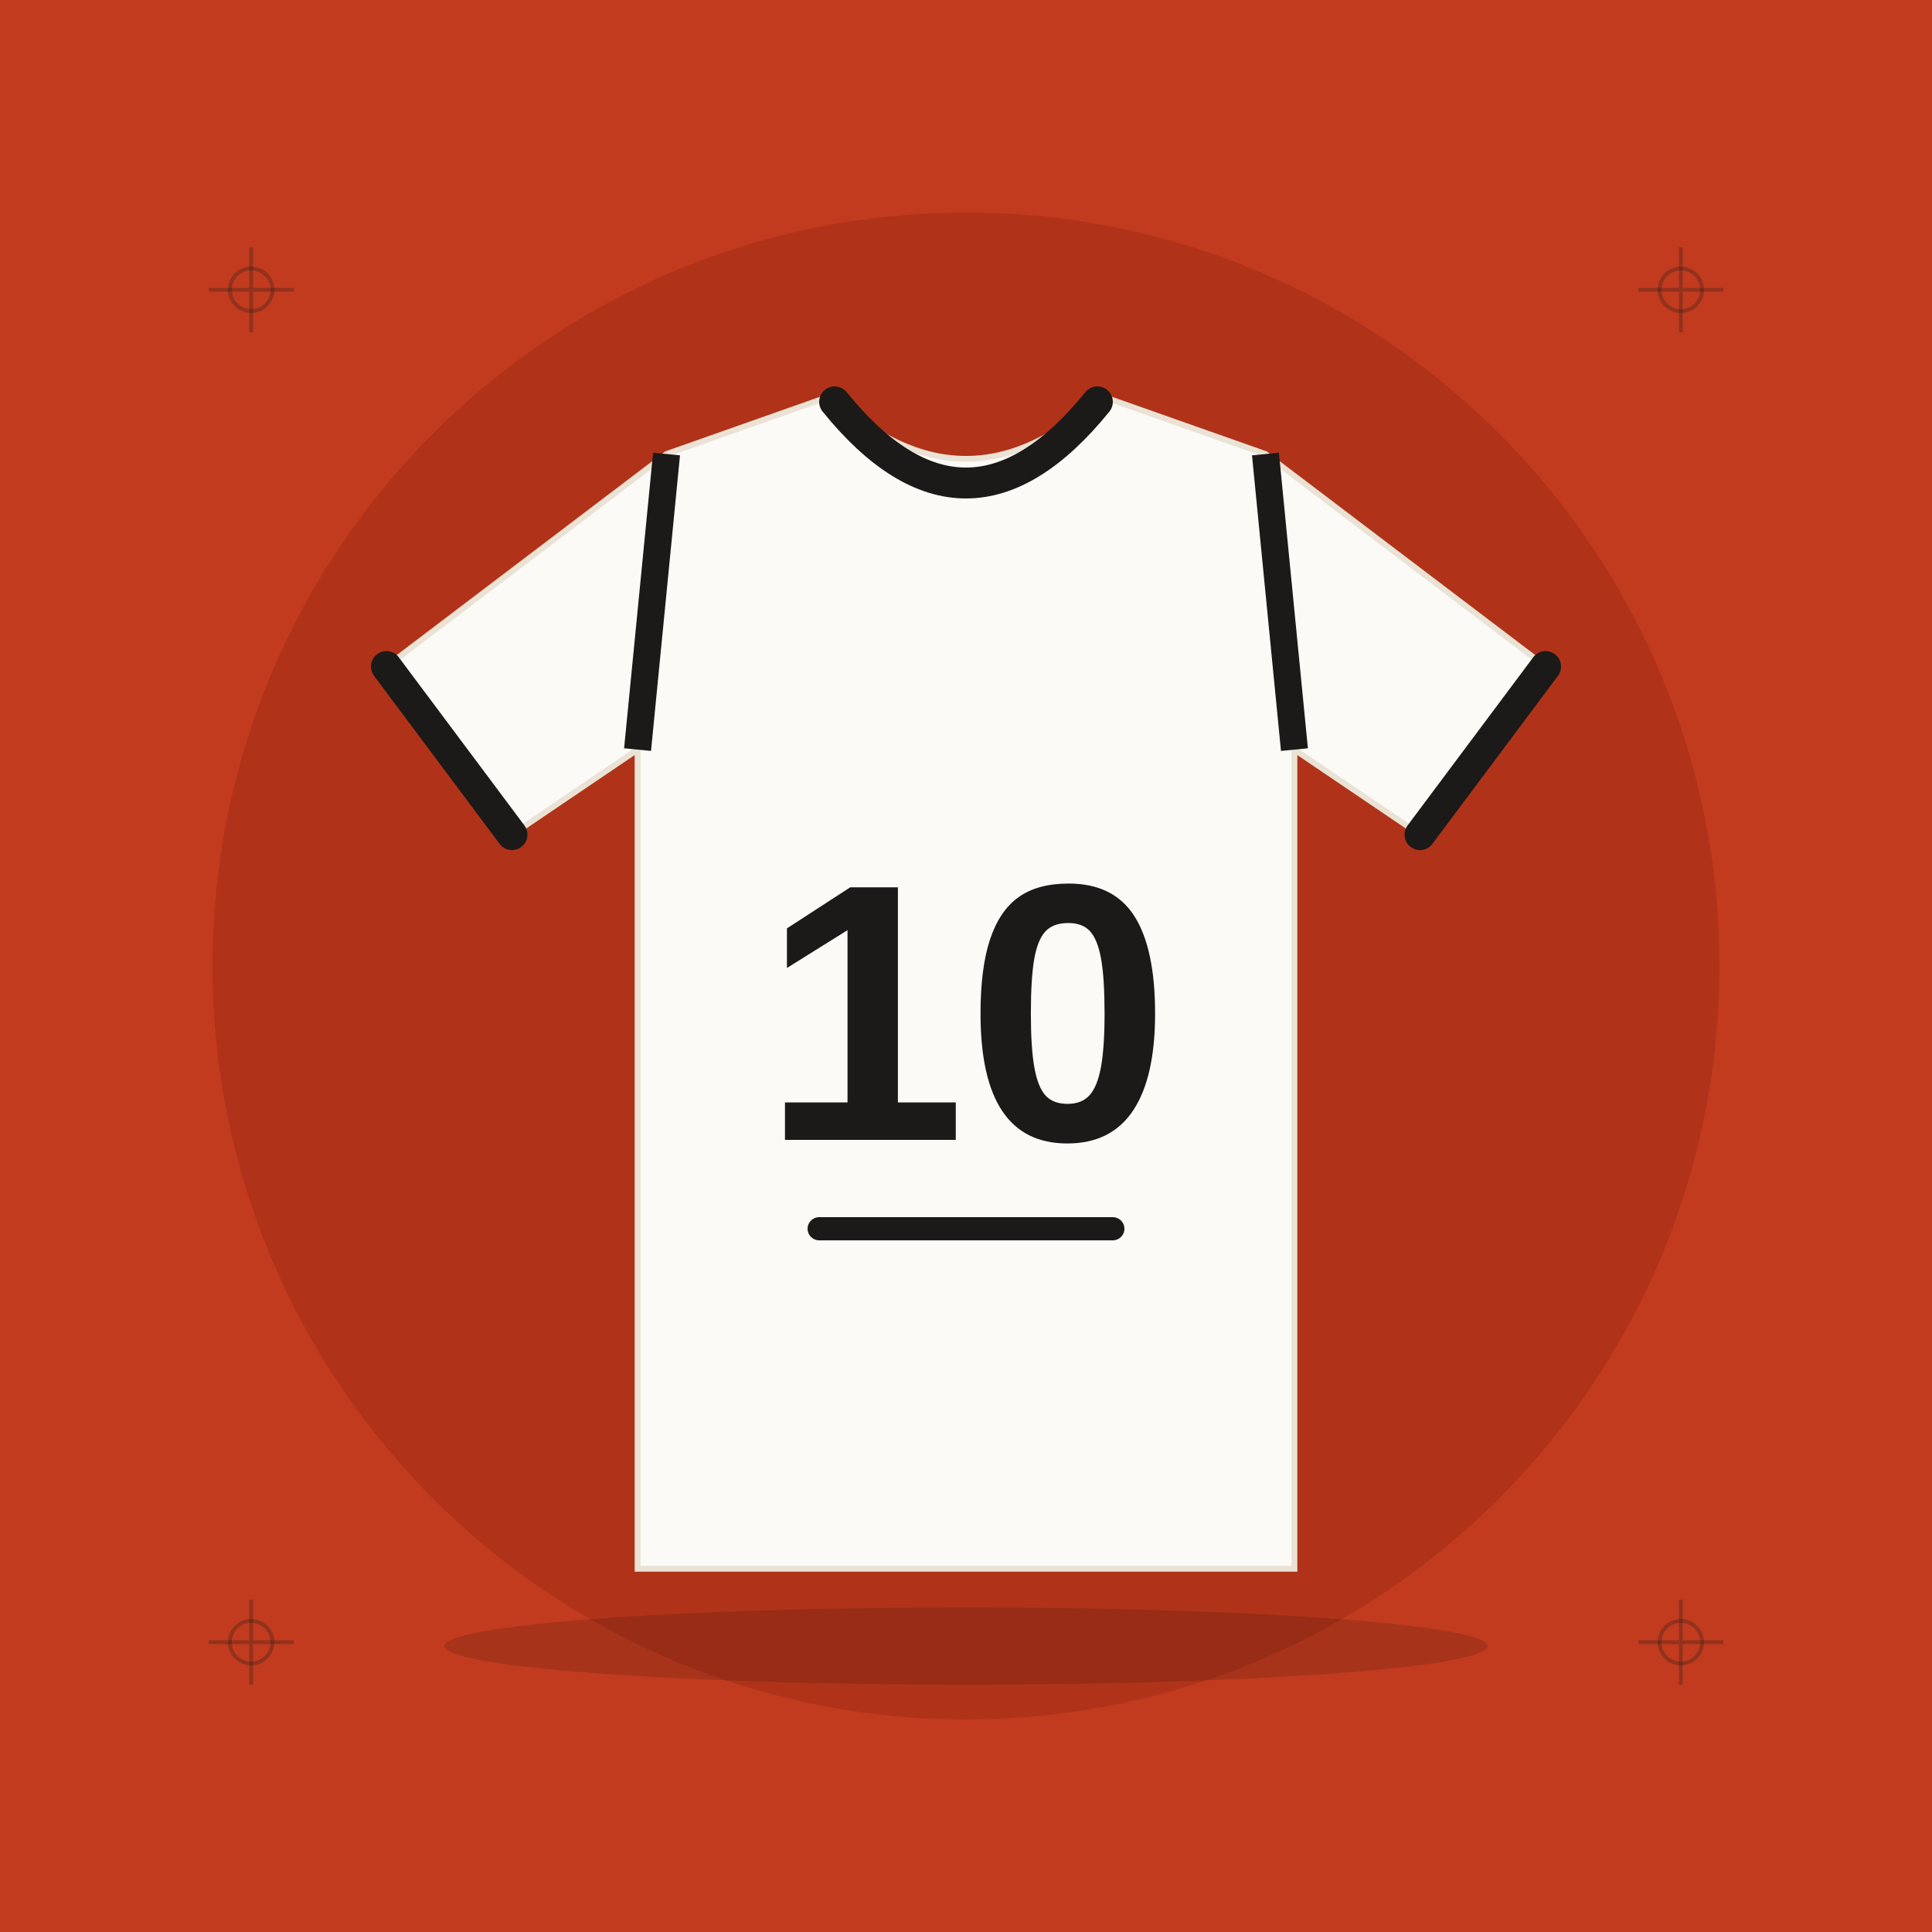
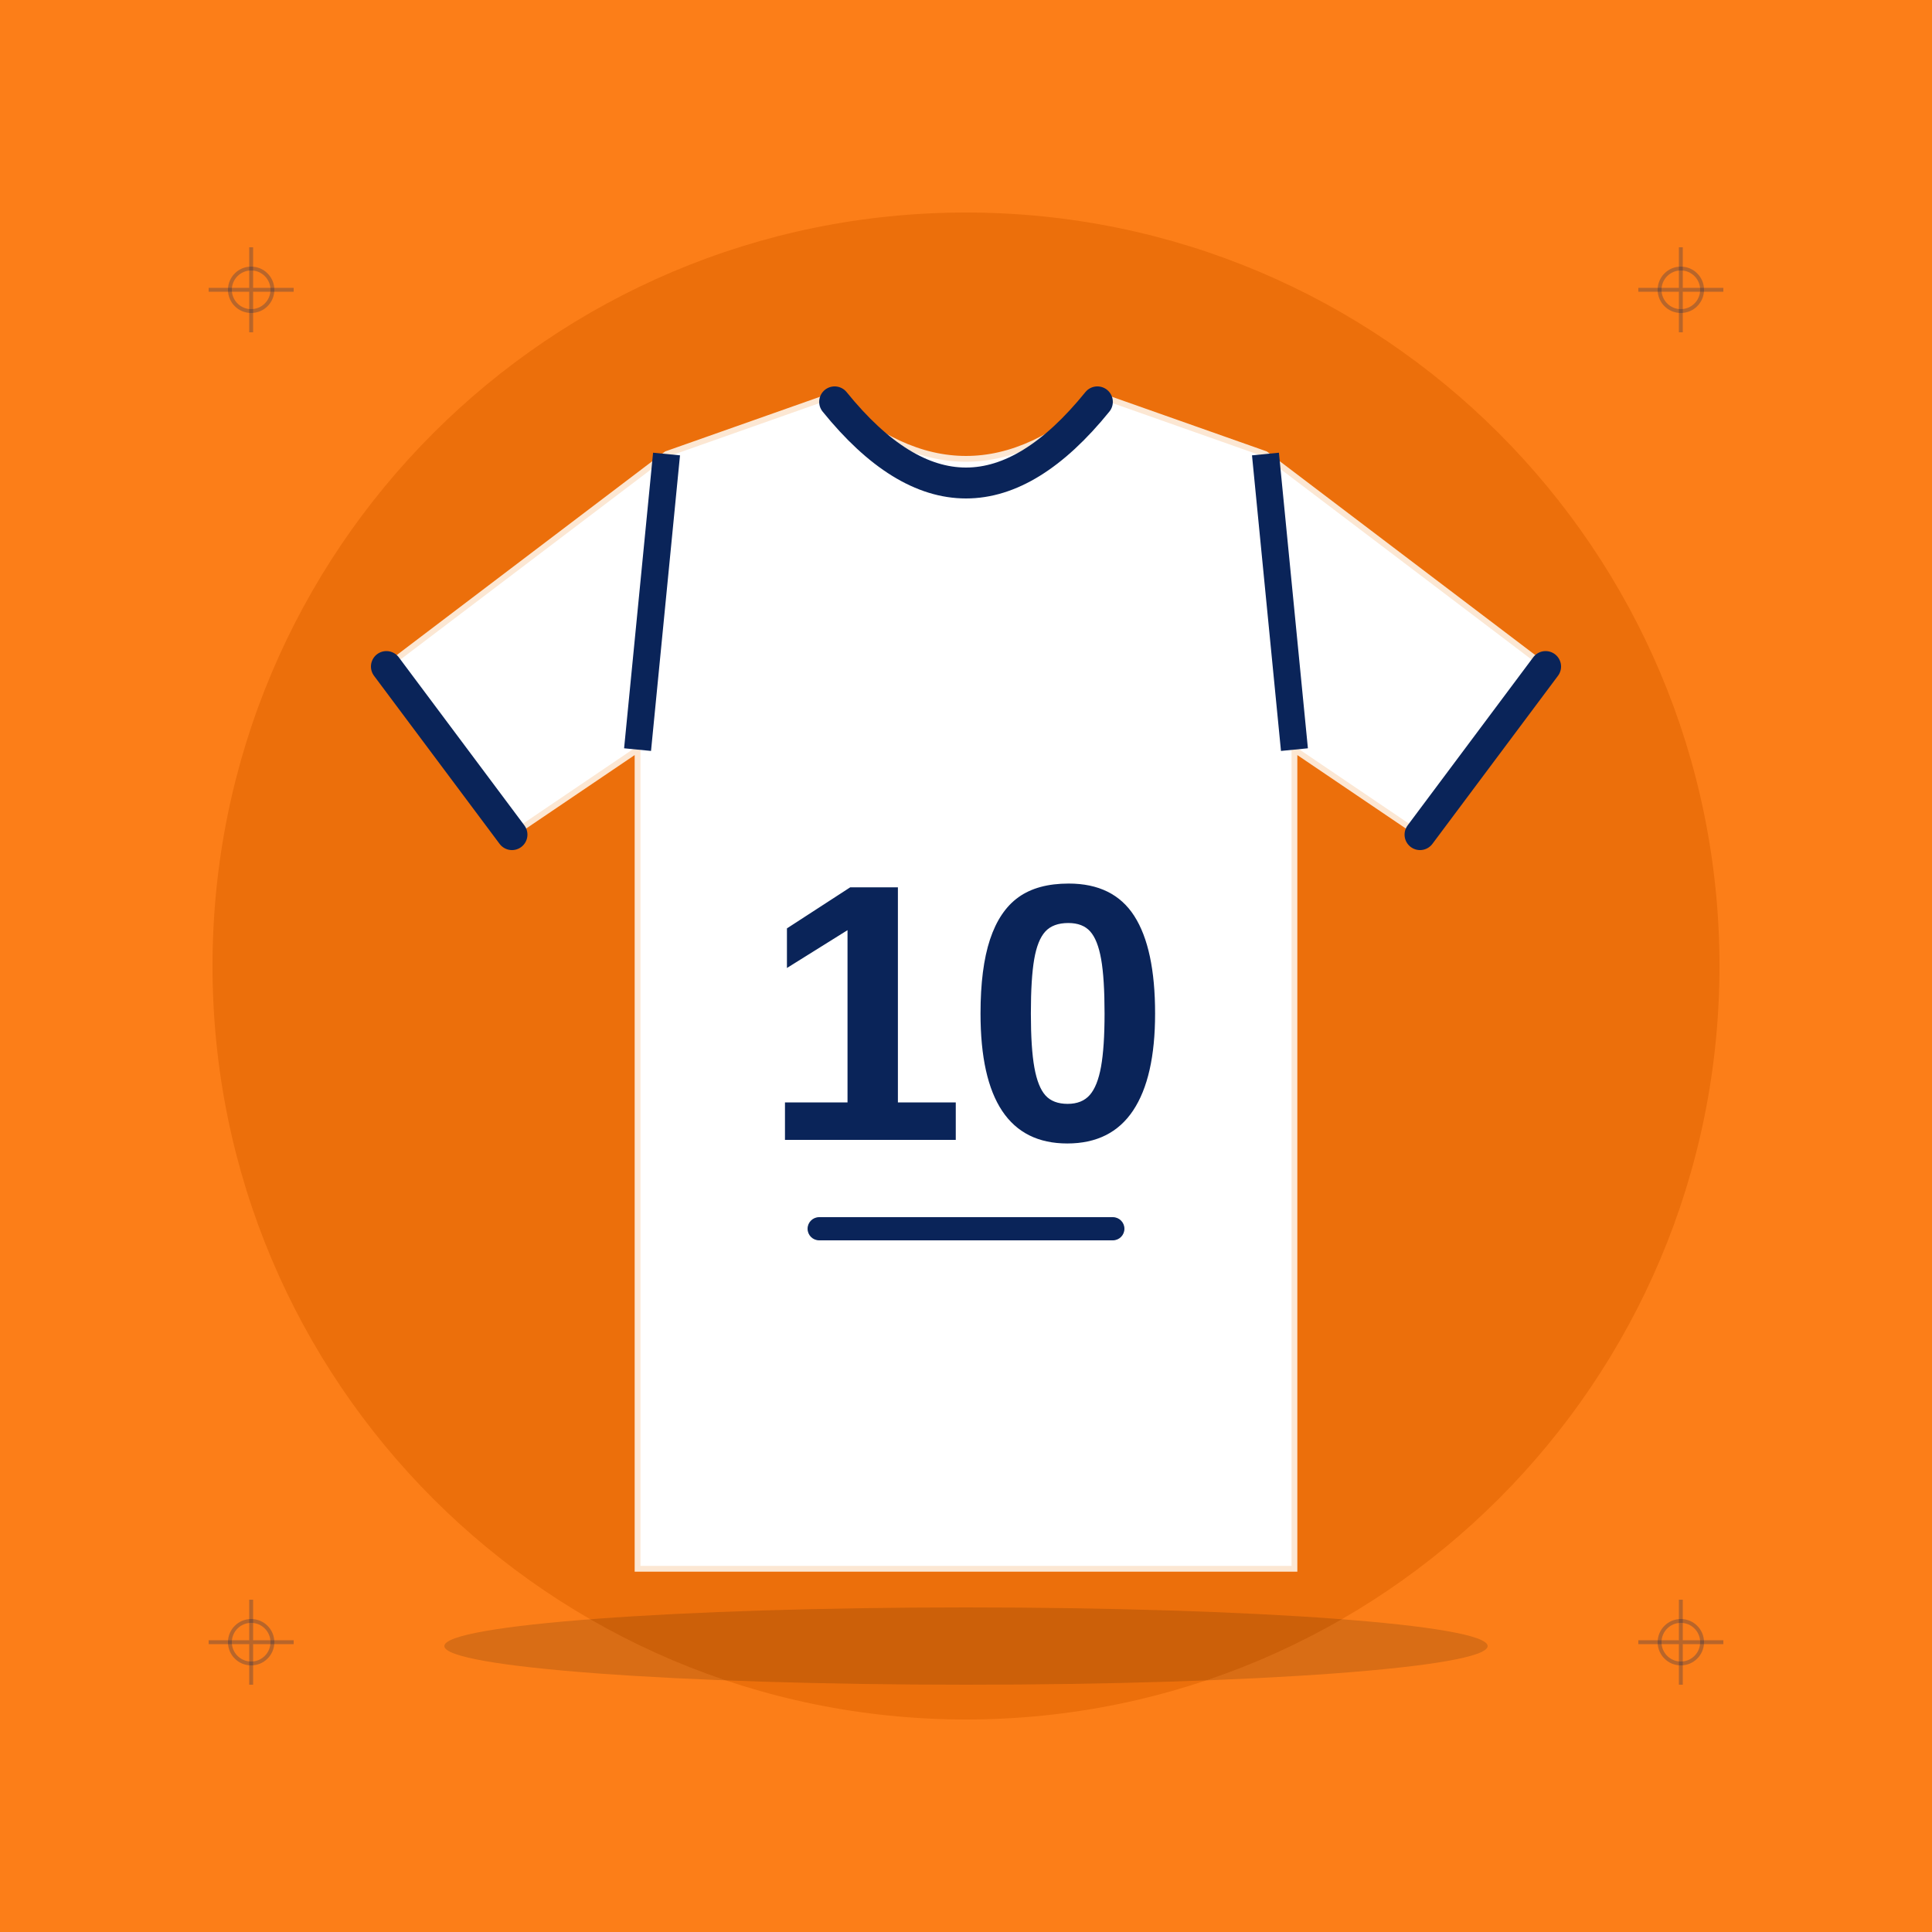
<svg xmlns="http://www.w3.org/2000/svg" viewBox="0 0 1000 1000" role="img" aria-label="Placeholder illustration">
-   <rect width="1000" height="1000" fill="#C23B1F" />
-   <circle cx="500" cy="500" r="390" fill="#B03319" />
-   <g stroke="#1B1A18" stroke-opacity=".28" stroke-width="2" fill="none">
+   <rect width="1000" height="1000" fill="#FC7E18" />
+   <circle cx="500" cy="500" r="390" fill="#EC6F0B" />
+   <g stroke="#0A2459" stroke-opacity=".28" stroke-width="2" fill="none">
    <circle cx="130" cy="150" r="11" />
    <path d="M108 150h44M130 128v44" />
  </g>
-   <g stroke="#1B1A18" stroke-opacity=".28" stroke-width="2" fill="none">
+   <g stroke="#0A2459" stroke-opacity=".28" stroke-width="2" fill="none">
    <circle cx="870" cy="150" r="11" />
    <path d="M848 150h44M870 128v44" />
  </g>
-   <g stroke="#1B1A18" stroke-opacity=".28" stroke-width="2" fill="none">
+   <g stroke="#0A2459" stroke-opacity=".28" stroke-width="2" fill="none">
    <circle cx="130" cy="850" r="11" />
    <path d="M108 850h44M130 828v44" />
  </g>
-   <g stroke="#1B1A18" stroke-opacity=".28" stroke-width="2" fill="none">
+   <g stroke="#0A2459" stroke-opacity=".28" stroke-width="2" fill="none">
    <circle cx="870" cy="850" r="11" />
    <path d="M848 850h44M870 828v44" />
  </g>
  <ellipse cx="500" cy="852" rx="270" ry="20" fill="#000" opacity=".14" />
-   <path d="M345 235 L430 205 Q500 270 570 205 L655 235 L800 345 L735 432 L670 388 L670 812 L330 812 L330 388 L265 432 L200 345 Z" fill="#FBFAF6" stroke="#EAE3D5" stroke-width="3" />
-   <path d="M432 208 Q500 292 568 208" fill="none" stroke="#1B1A18" stroke-width="16" stroke-linecap="round" />
-   <path d="M345 235 L330 388 M655 235 L670 388" stroke="#1B1A18" stroke-width="14" />
-   <path d="M200 345 L265 432 M800 345 L735 432" stroke="#1B1A18" stroke-width="16" stroke-linecap="round" />
-   <text x="500" y="590" text-anchor="middle" font-family="Arial Black, Arial, sans-serif" font-weight="900" font-size="190" fill="#1B1A18">10</text>
-   <rect x="418" y="630" width="164" height="12" rx="6" fill="#1B1A18" />
+   <path d="M345 235 L430 205 Q500 270 570 205 L655 235 L800 345 L735 432 L670 388 L670 812 L330 812 L330 388 L265 432 L200 345 Z" fill="#FFFFFF" stroke="#FCE7D3" stroke-width="3" />
+   <path d="M432 208 Q500 292 568 208" fill="none" stroke="#0A2459" stroke-width="16" stroke-linecap="round" />
+   <path d="M345 235 L330 388 M655 235 L670 388" stroke="#0A2459" stroke-width="14" />
+   <path d="M200 345 L265 432 M800 345 L735 432" stroke="#0A2459" stroke-width="16" stroke-linecap="round" />
+   <text x="500" y="590" text-anchor="middle" font-family="Arial Black, Arial, sans-serif" font-weight="900" font-size="190" fill="#0A2459">10</text>
+   <rect x="418" y="630" width="164" height="12" rx="6" fill="#0A2459" />
</svg>
